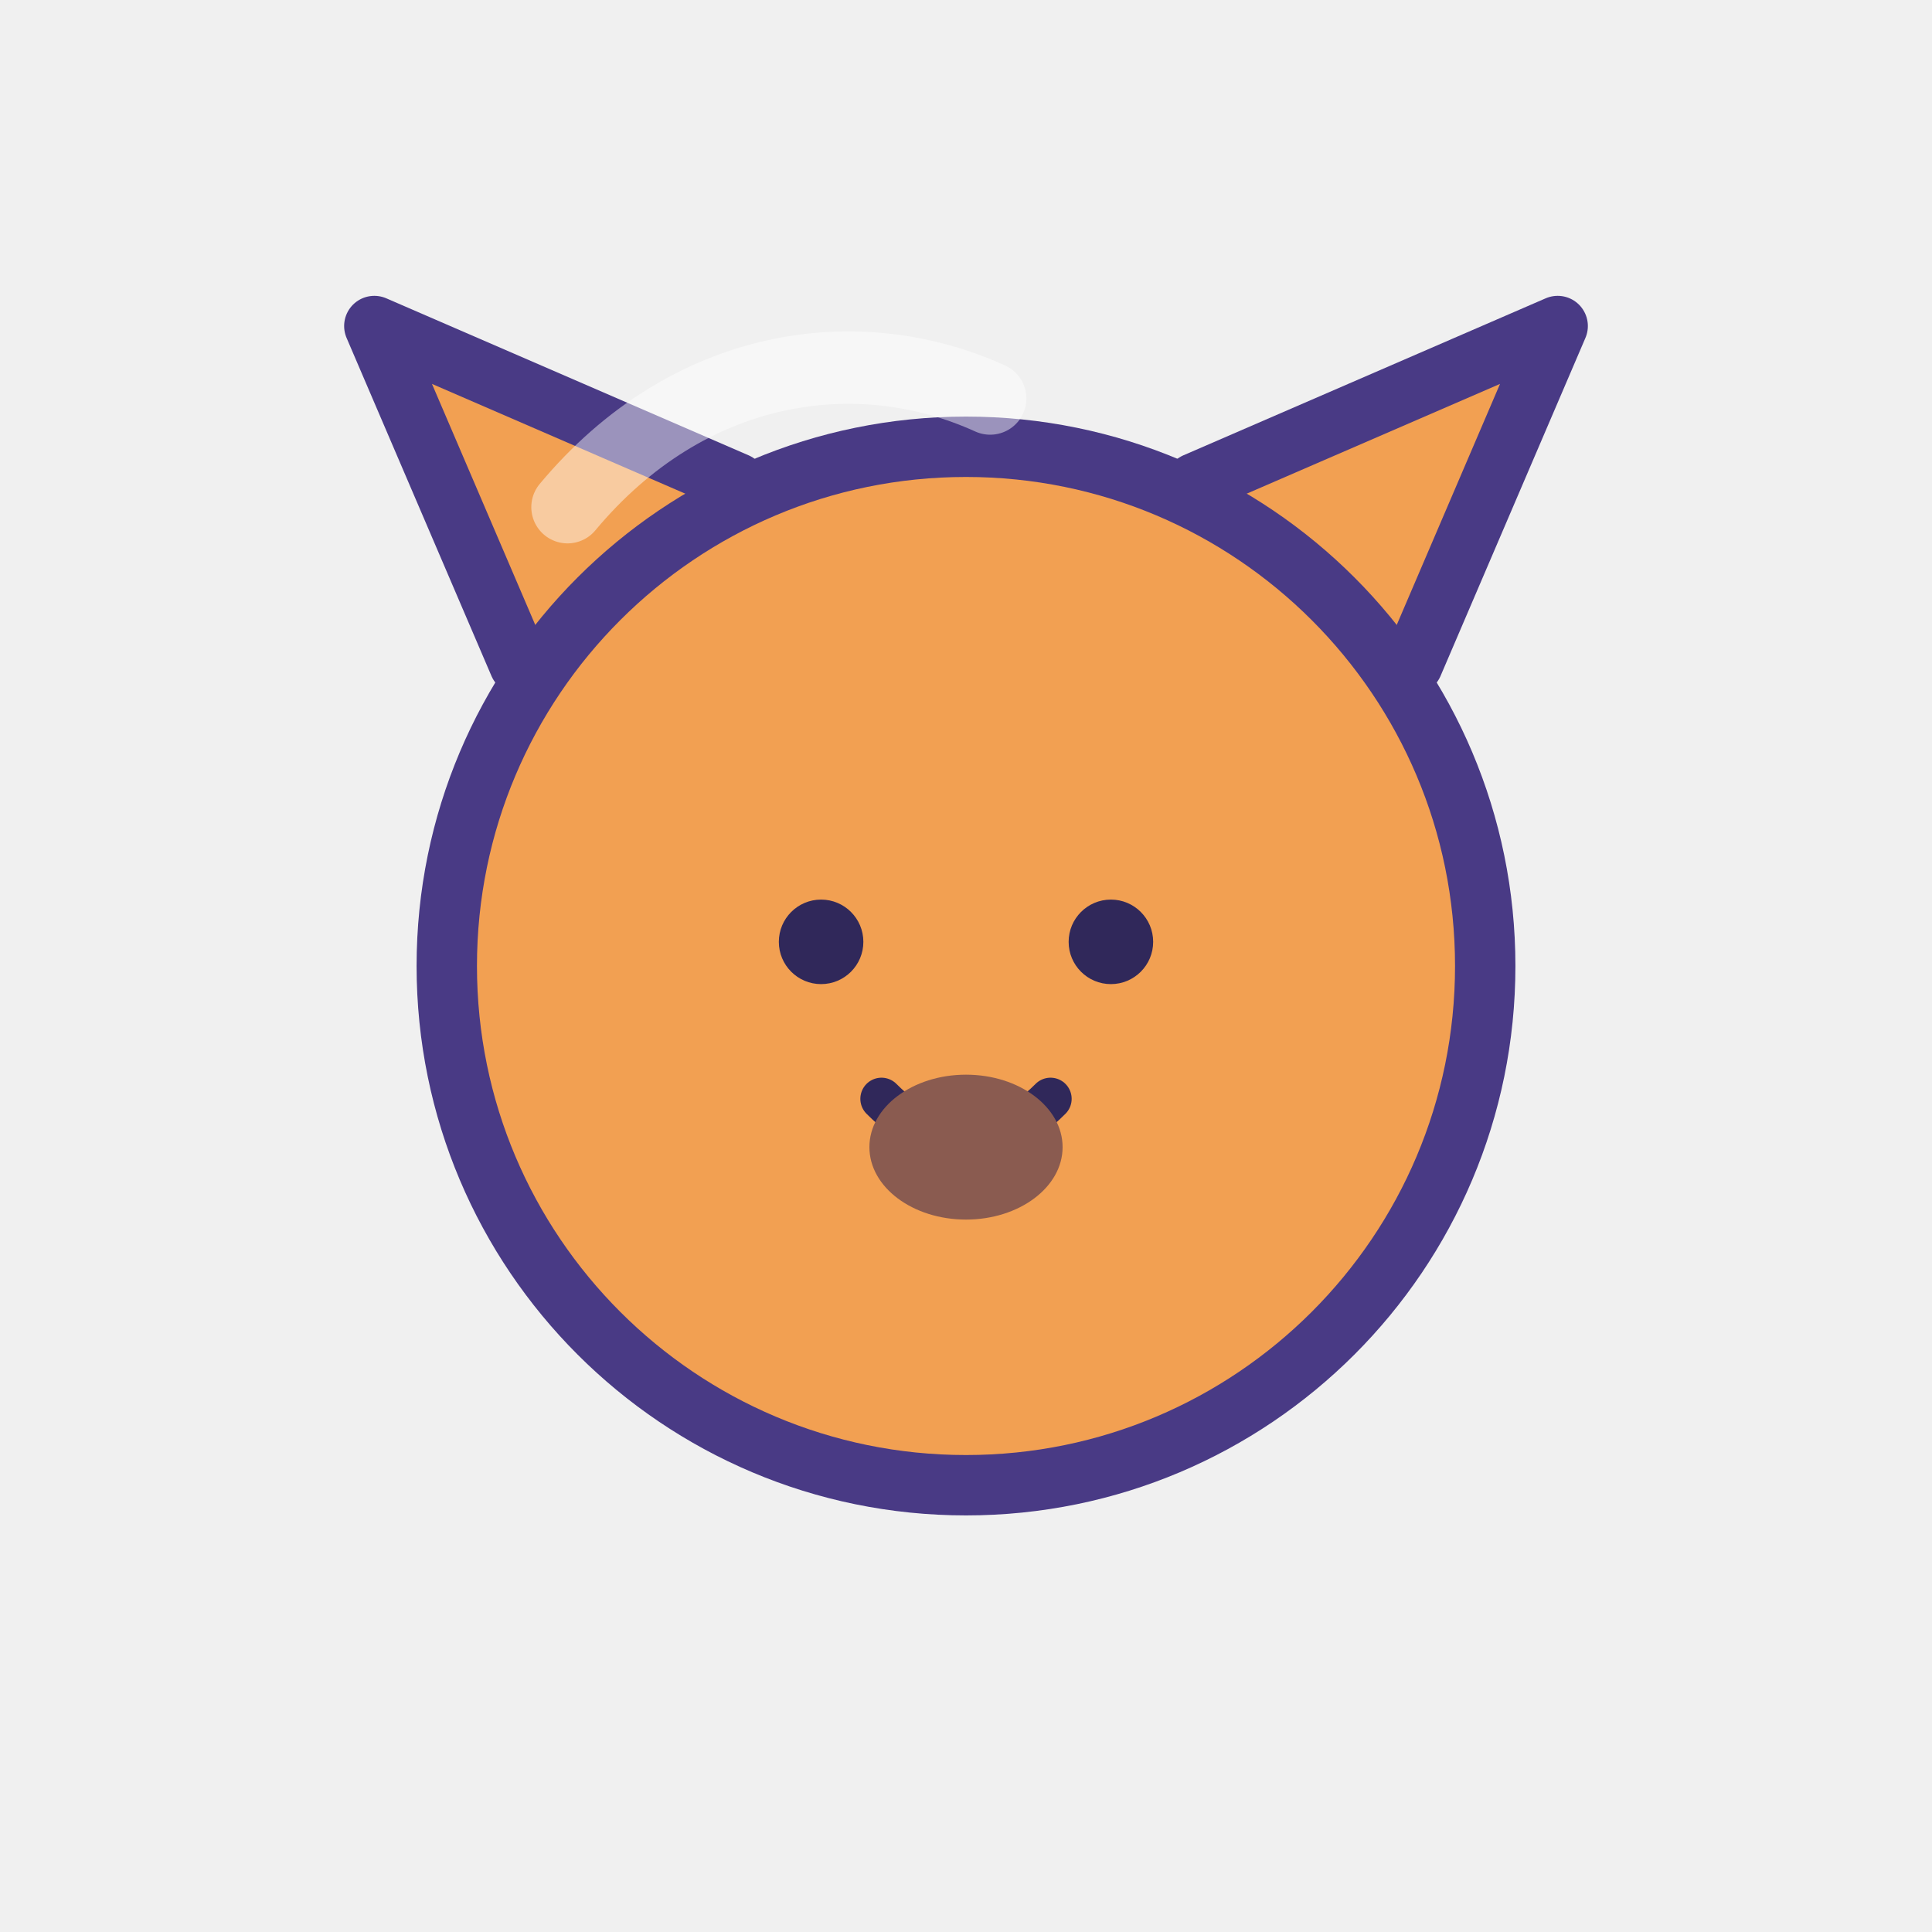
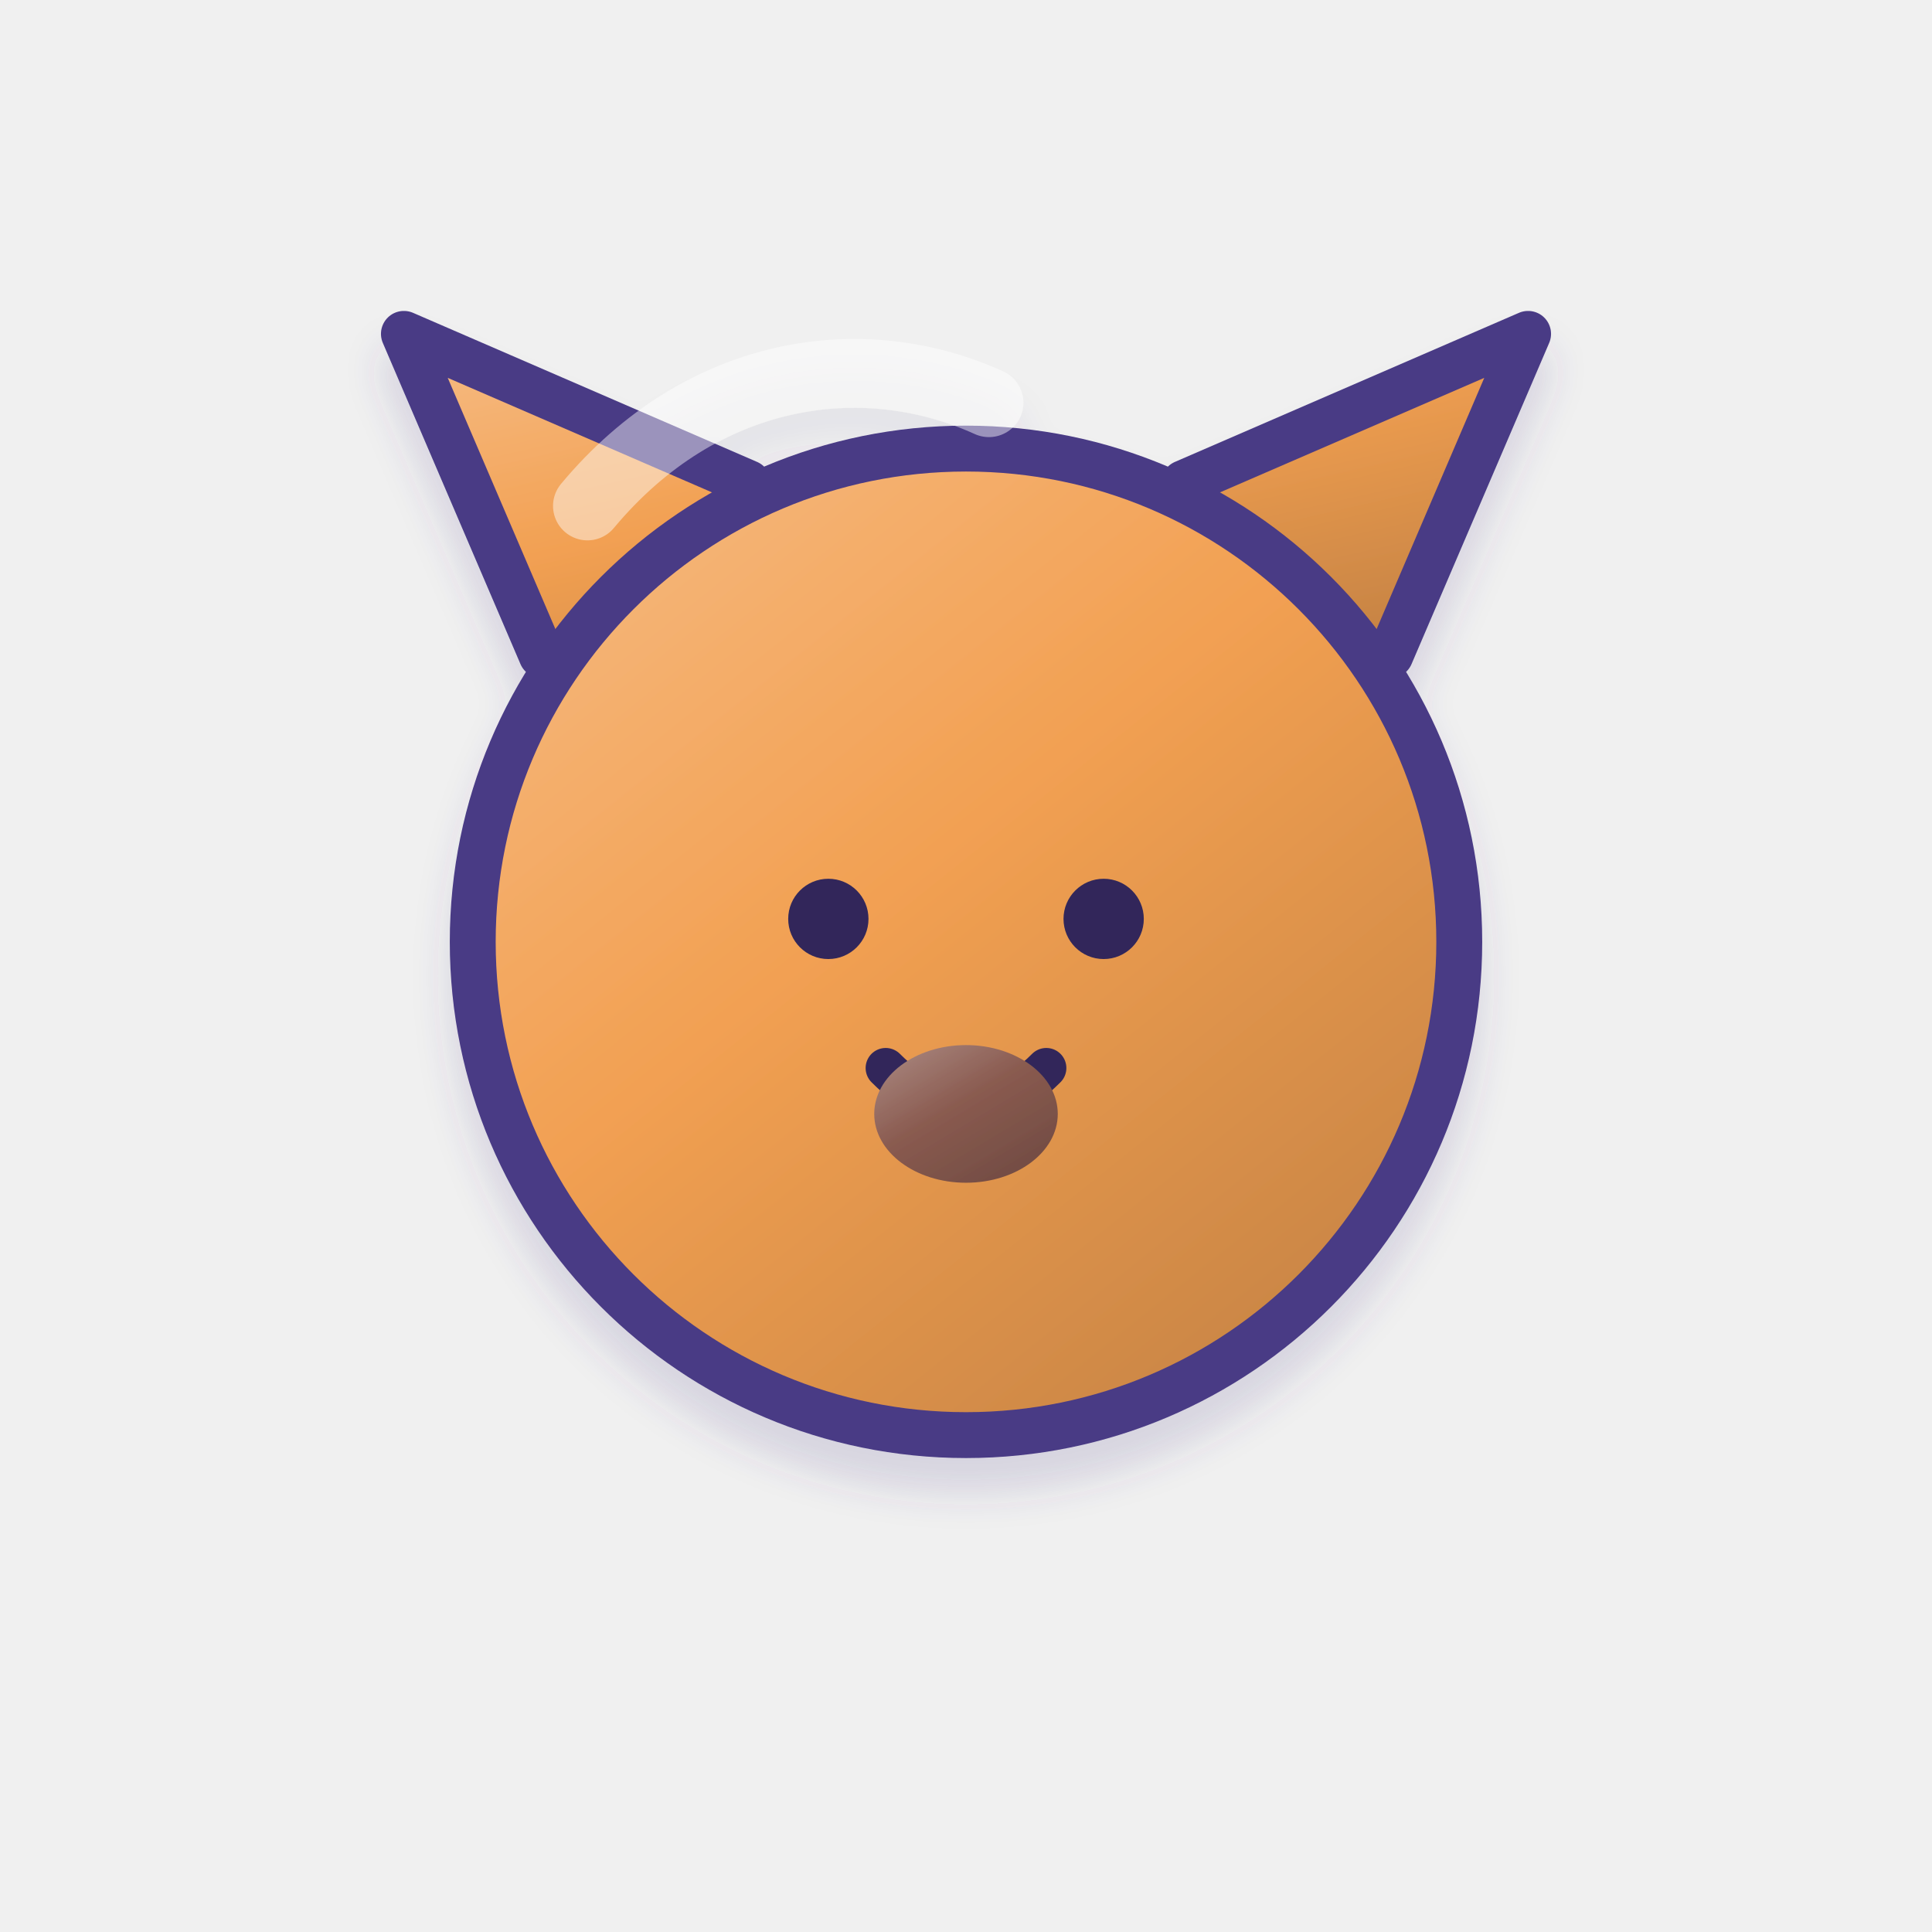
- <svg xmlns="http://www.w3.org/2000/svg" viewBox="0 0 160 160" role="img">
-   <path d="M43 55 31 27l30 13M117 55l12-28-30 13" fill="#f2a052" stroke="#493a85" stroke-width="5" stroke-linecap="round" stroke-linejoin="round" />
-   <circle cx="80" cy="80" r="43" fill="#f2a052" stroke="#493a85" stroke-width="5" stroke-linecap="round" stroke-linejoin="round" />
-   <circle cx="68" cy="78" r="3.5" fill="#30285a" />
-   <circle cx="92" cy="78" r="3.5" fill="#30285a" />
-   <path d="M73 91q7 7 14 0" fill="none" stroke="#30285a" stroke-width="3.5" stroke-linecap="round" />
-   <ellipse cx="80" cy="95" rx="8" ry="6" fill="#8a5b50" />
-   <path d="M47 42c10-12 24-14 35-9" fill="none" stroke="#fff" stroke-width="6" stroke-linecap="round" opacity=".45" />
+ <svg xmlns="http://www.w3.org/2000/svg" viewBox="0 0 160 160" role="img" data-art-direction="soft-toy">
+   <defs>
+     <linearGradient id="material-0" x1="0" y1="0" x2=".8" y2="1">
+       <stop stop-color="#f6bd86" />
+       <stop offset=".48" stop-color="#f2a052" />
+       <stop offset="1" stop-color="#c68343" />
+     </linearGradient>
+     <linearGradient id="material-1" x1="0" y1="0" x2=".8" y2="1">
+       <stop stop-color="#ad8c85" />
+       <stop offset=".48" stop-color="#8a5b50" />
+       <stop offset="1" stop-color="#714b42" />
+     </linearGradient>
+     <filter id="soft-shadow" x="-15%" y="-15%" width="130%" height="140%" color-interpolation-filters="sRGB">
+       <feDropShadow dx="0" dy="3" stdDeviation="1.6" flood-color="#493a85" flood-opacity=".16" />
+     </filter>
+   </defs>
+   <g transform="translate(4 2) scale(.95)" filter="url(#soft-shadow)">
+     <path d="M43 55 31 27l30 13M117 55l12-28-30 13" fill="url(#material-0)" stroke="#493a85" stroke-width="4" stroke-linecap="round" stroke-linejoin="round" />
+     <circle cx="80" cy="80" r="43" fill="url(#material-0)" stroke="#493a85" stroke-width="4" stroke-linecap="round" stroke-linejoin="round" />
+     <circle cx="68" cy="78" r="3.5" fill="#30285a" />
+     <circle cx="92" cy="78" r="3.5" fill="#30285a" />
+     <path d="M73 91q7 7 14 0" fill="none" stroke="#30285a" stroke-width="3.5" stroke-linecap="round" />
+     <ellipse cx="80" cy="95" rx="8" ry="6" fill="url(#material-1)" />
+     <path d="M47 42c10-12 24-14 35-9" fill="none" stroke="#fff" stroke-width="6" stroke-linecap="round" opacity=".45" />
+   </g>
</svg>
